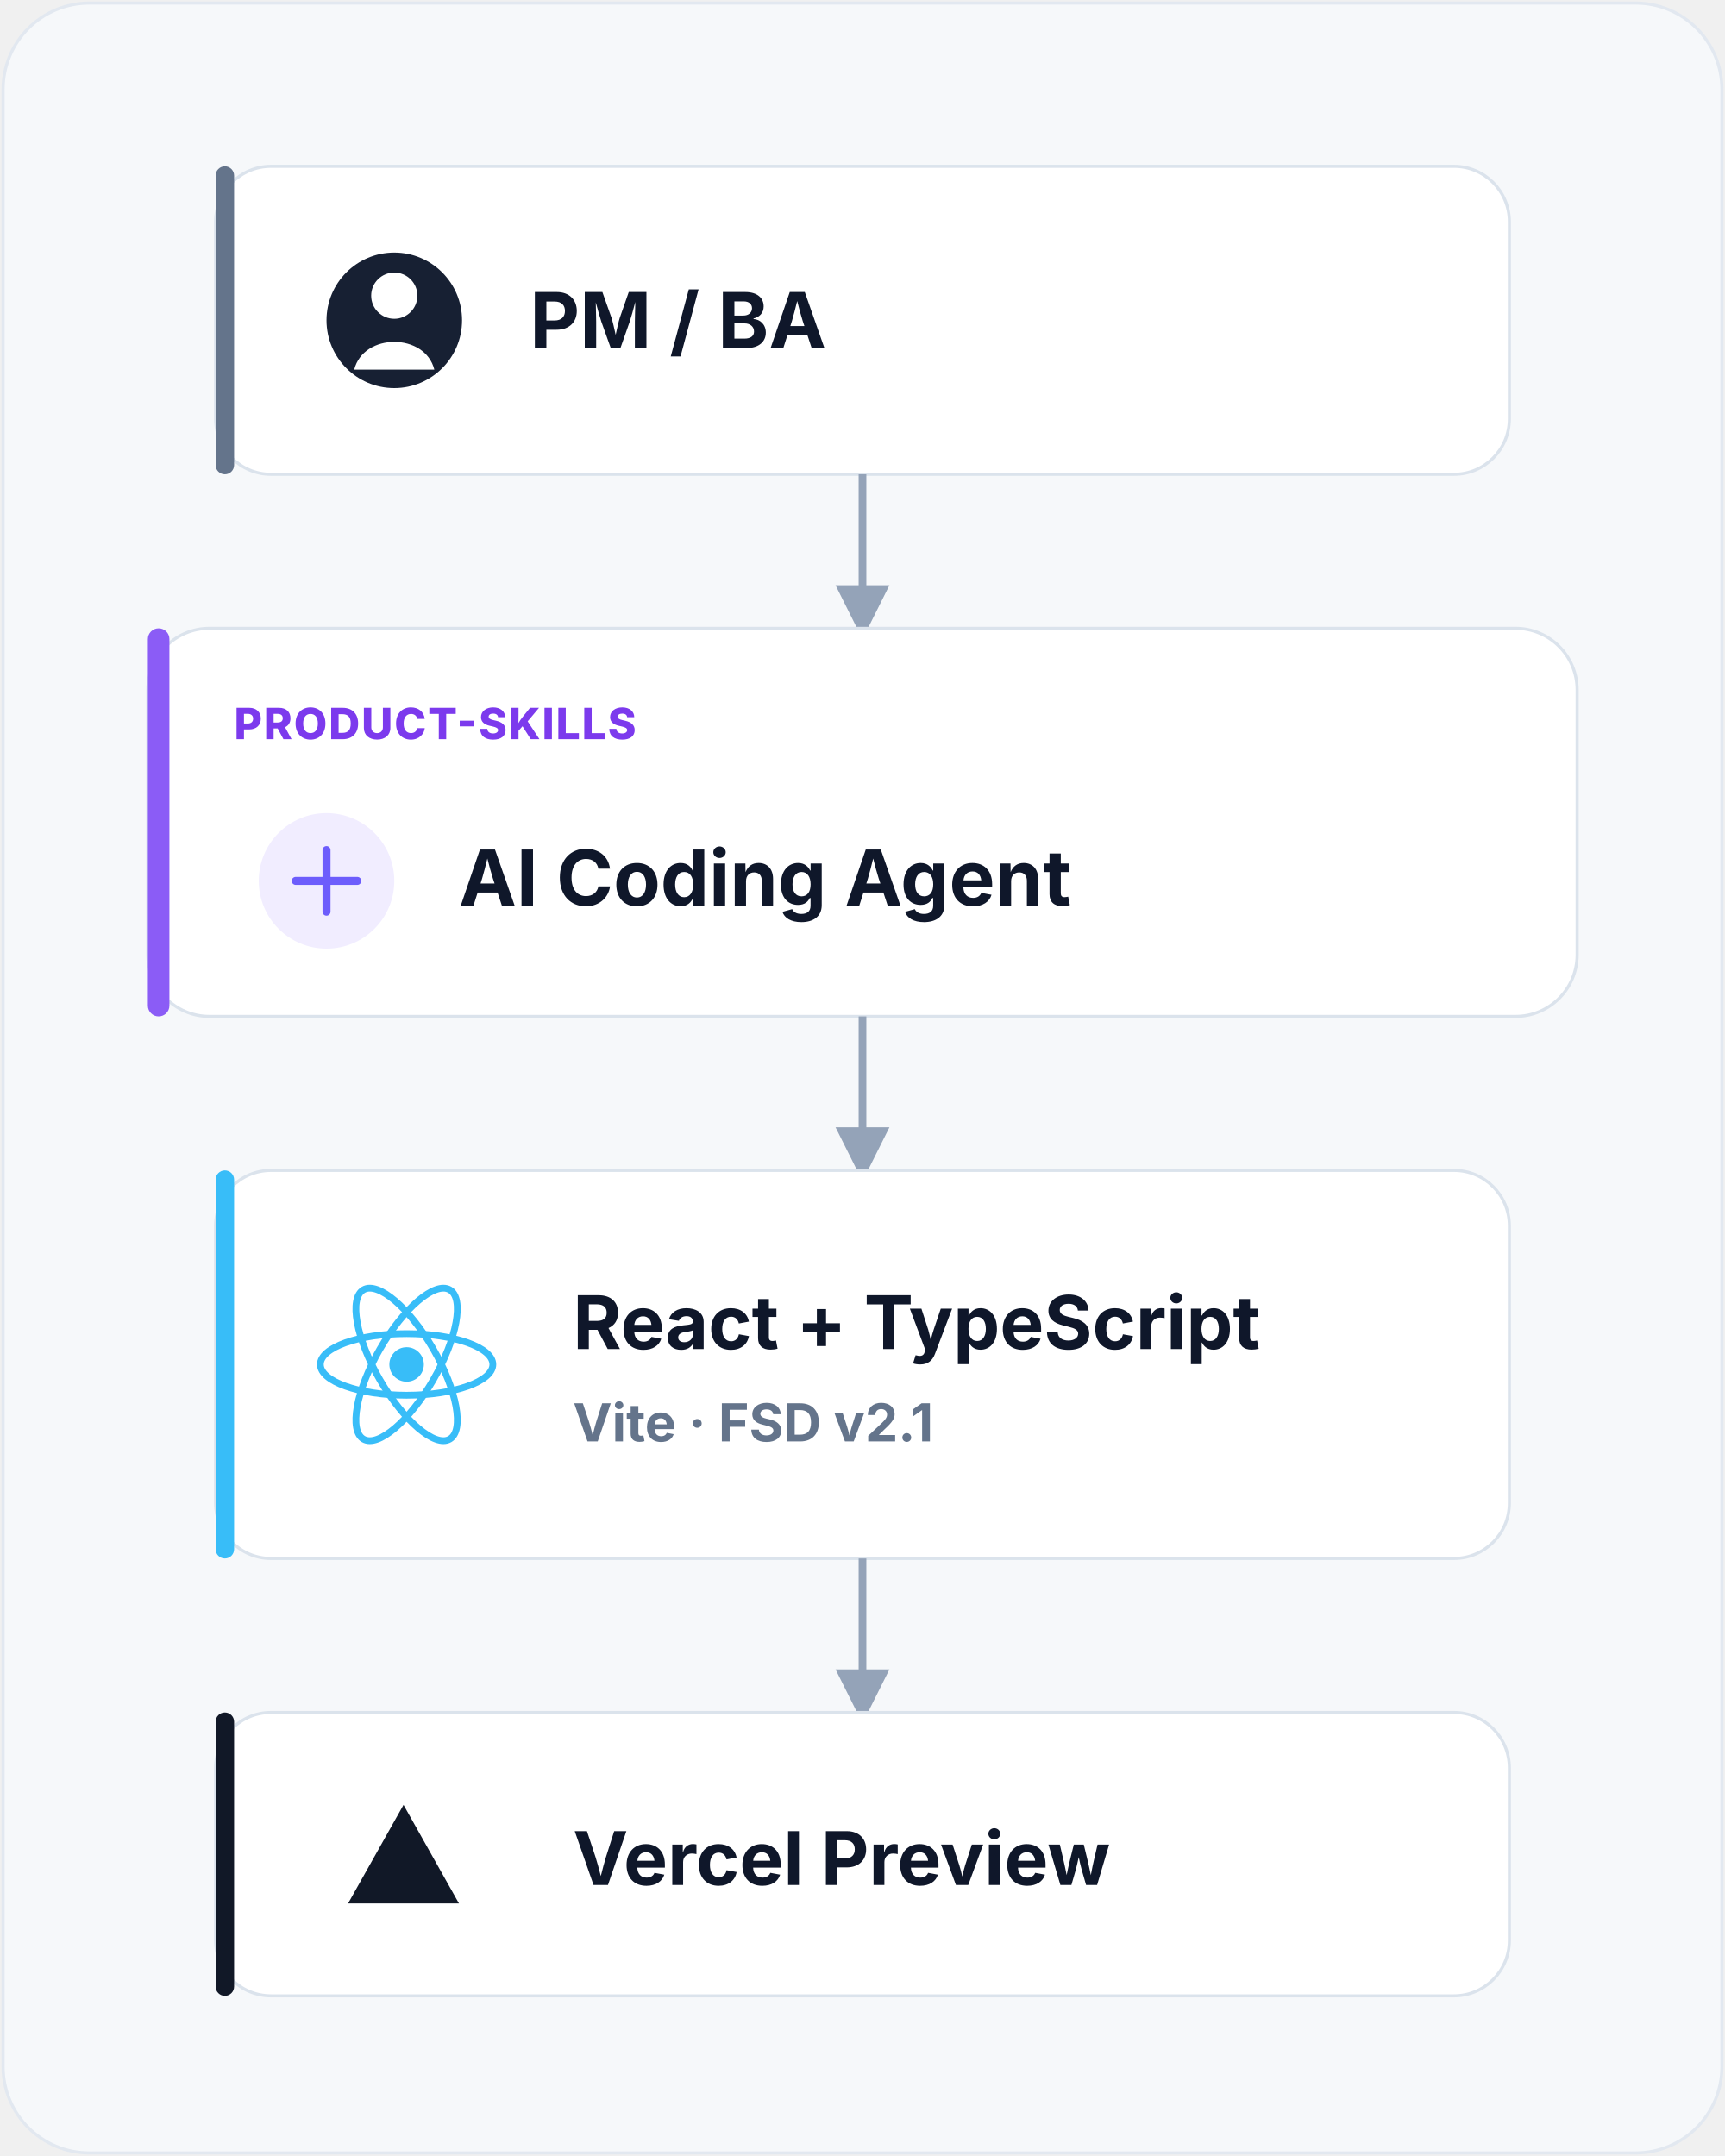
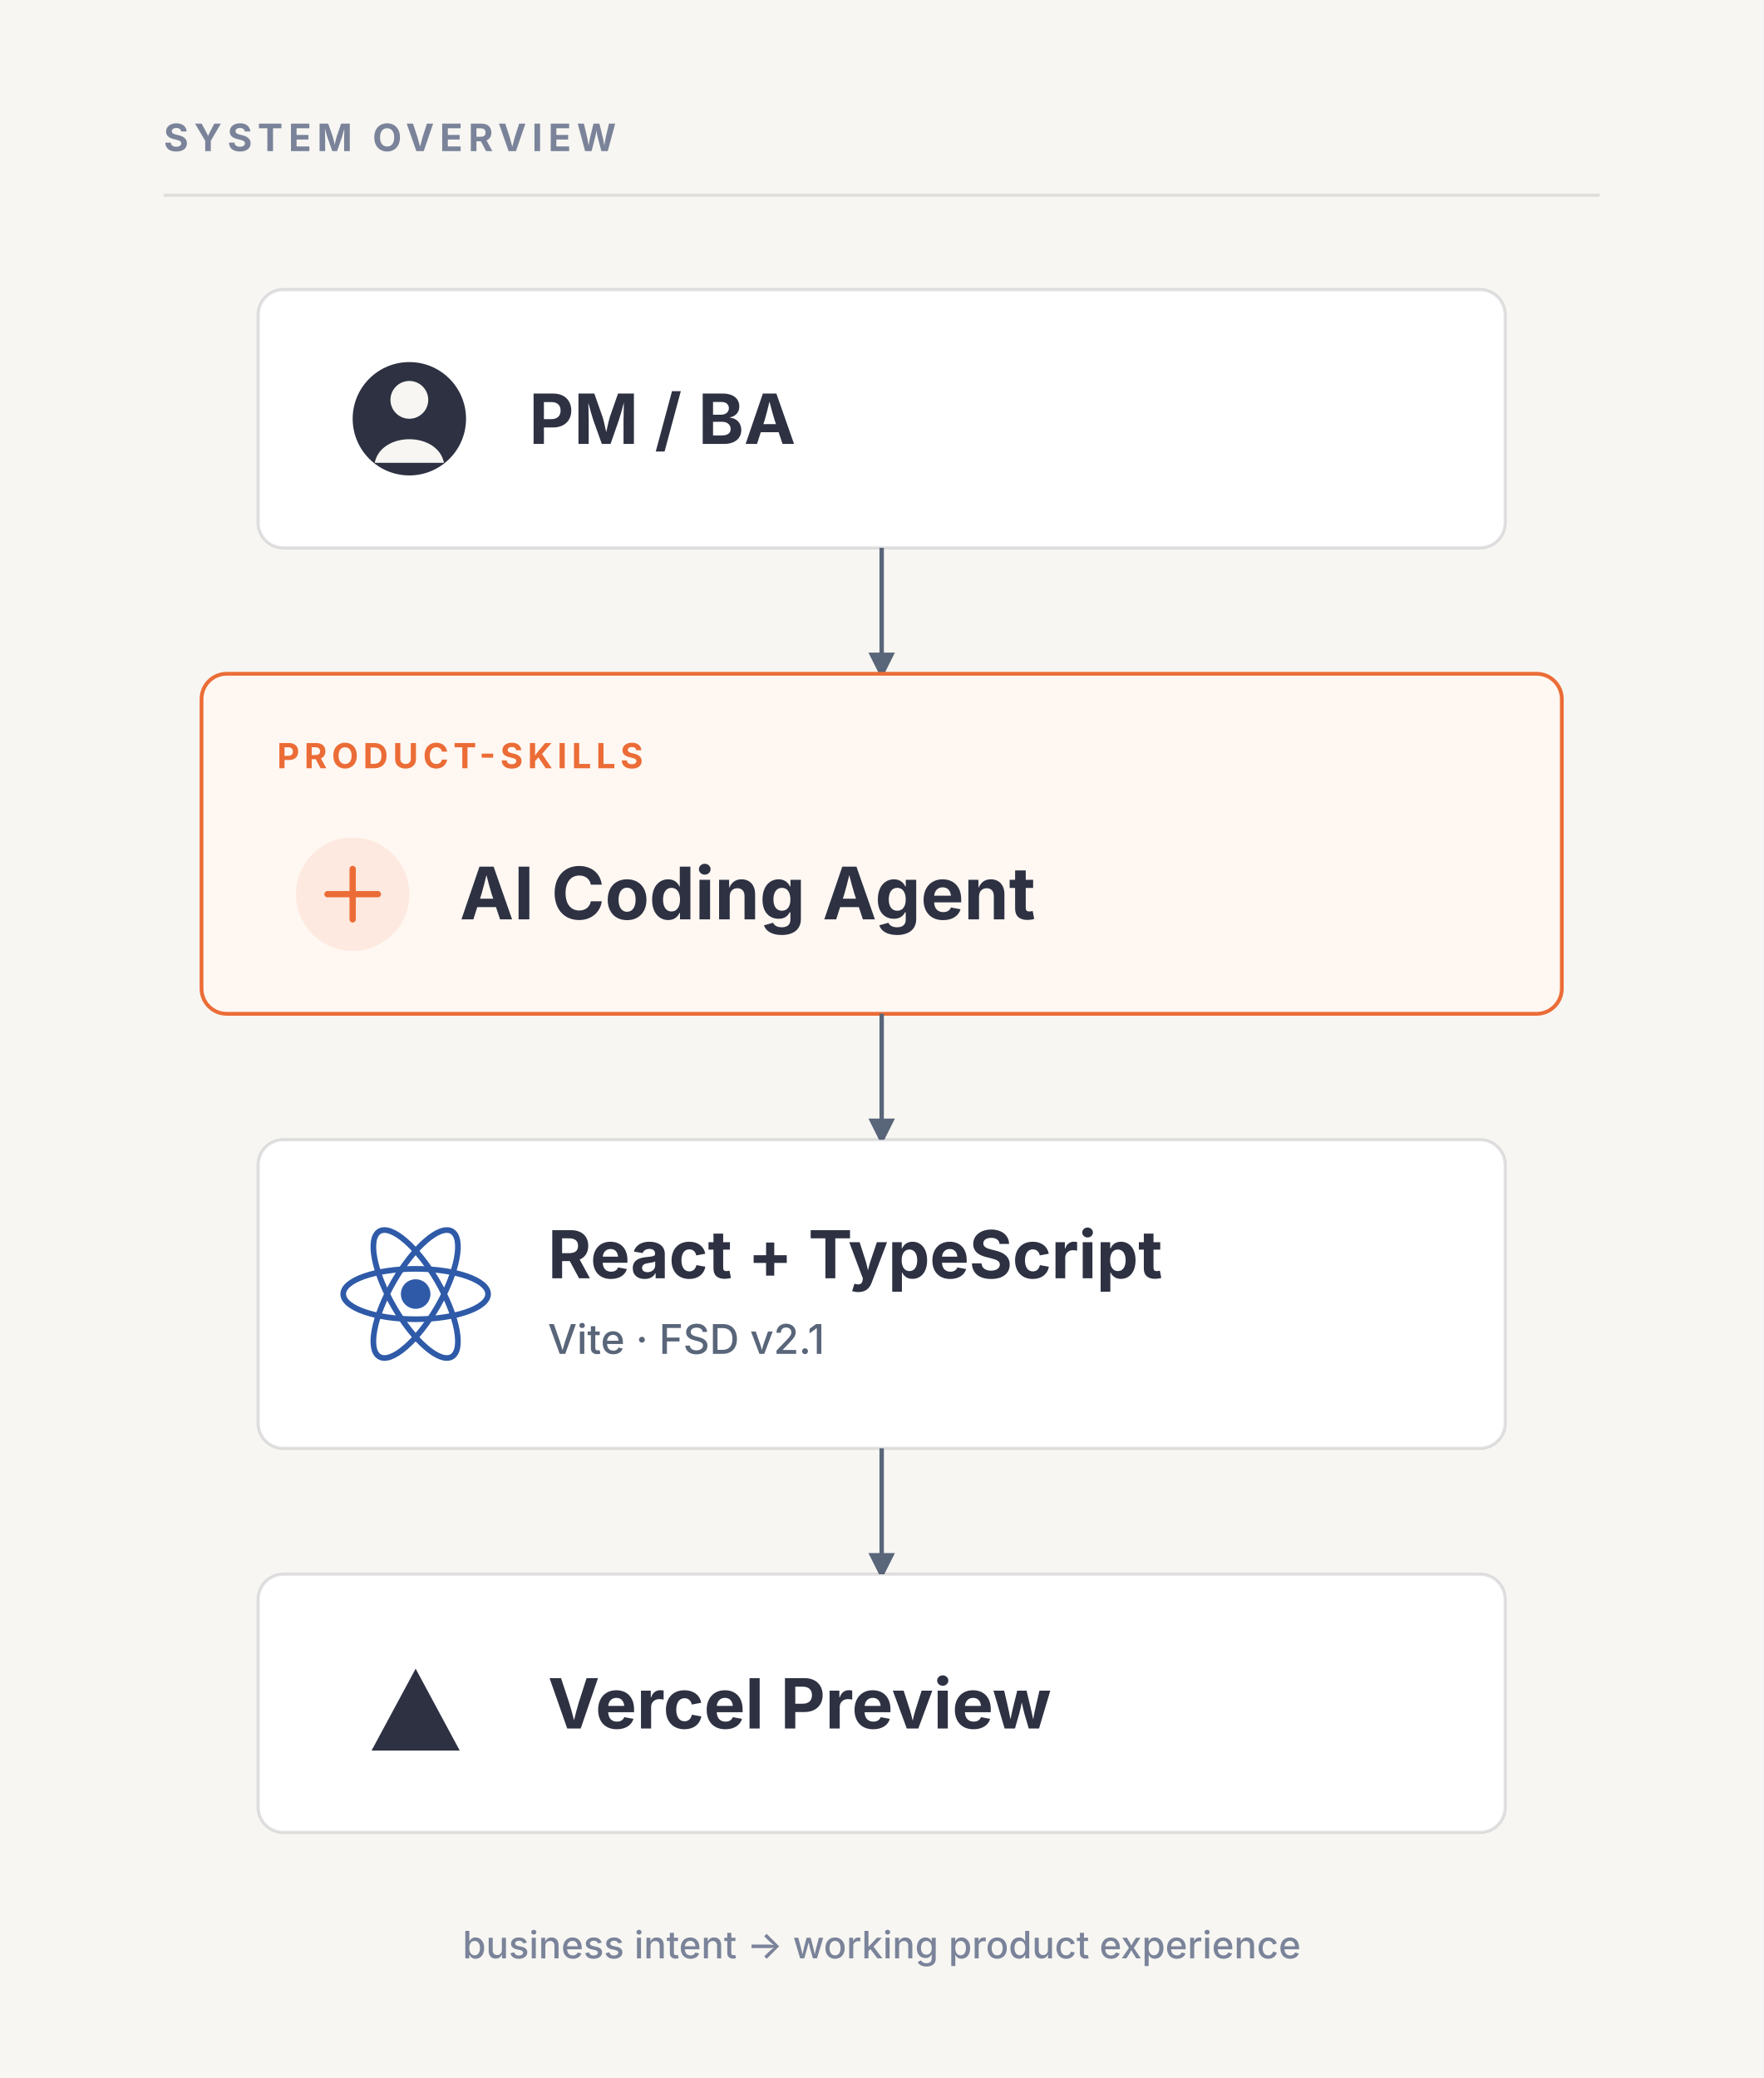
- <svg xmlns="http://www.w3.org/2000/svg" width="560" height="700" viewBox="0 0 560 700" role="img" aria-labelledby="title desc">
+ <svg xmlns="http://www.w3.org/2000/svg" width="560" height="660" viewBox="0 0 560 660" role="img" aria-labelledby="title desc">
  <defs>
-     <marker id="arrow" viewBox="0 0 10 10" refX="8" refY="5" markerWidth="7" markerHeight="7" orient="auto">
-       <path d="M0 0 L10 5 L0 10 Z" fill="#94a3b8" />
+     <marker id="arrow" viewBox="0 0 10 10" refX="8" refY="5" markerWidth="6" markerHeight="6" orient="auto">
+       <path d="M0 0 L10 5 L0 10 Z" fill="#596579" />
    </marker>
  </defs>
-   <rect x="1" y="1" width="558" height="698" rx="28" fill="#f6f8fa" stroke="#e2e8f0" />
-   <g font-family="system-ui,-apple-system,BlinkMacSystemFont,Segoe UI,sans-serif" fill="#0f172a">
-     <g transform="translate(70 54)">
-       <rect width="420" height="100" rx="18" fill="#ffffff" stroke="#dbe3ec" />
-       <rect x="0" y="0" width="6" height="100" rx="3" fill="#64748b" />
-       <circle cx="58" cy="50" r="22" fill="#172033" />
-       <circle cx="58" cy="42" r="7.5" fill="#ffffff" />
-       <path d="M45 66c3-12 23-12 26 0" fill="#ffffff" />
-       <text x="102" y="59" font-size="25" font-weight="700">PM / BA</text>
+   <rect width="560" height="660" fill="#f7f6f2" />
+   <g font-family="system-ui,-apple-system,BlinkMacSystemFont,Segoe UI,sans-serif" fill="#2d3142">
+     <text x="52" y="48" font-size="12" font-weight="700" letter-spacing="1.8" fill="#7a8399">SYSTEM OVERVIEW</text>
+     <line x1="52" y1="62" x2="508" y2="62" stroke="#2d3142" stroke-opacity=".12" />
+     <g transform="translate(82 92)">
+       <rect width="396" height="82" rx="8" fill="#ffffff" stroke="#2d3142" stroke-opacity=".14" />
+       <circle cx="48" cy="41" r="18" fill="#2d3142" />
+       <circle cx="48" cy="35" r="6" fill="#f7f6f2" />
+       <path d="M37 55c2-10 20-10 22 0" fill="#f7f6f2" />
+       <text x="86" y="49" font-size="22" font-weight="650">PM / BA</text>
    </g>
-     <path d="M280 154V204" stroke="#94a3b8" stroke-width="2.5" fill="none" marker-end="url(#arrow)" />
-     <g transform="translate(48 204)">
-       <rect width="464" height="126" rx="20" fill="#ffffff" stroke="#dbe3ec" />
-       <rect x="0" y="0" width="7" height="126" rx="3.5" fill="#8b5cf6" />
-       <text x="28" y="36" font-size="14" font-weight="800" letter-spacing=".5" fill="#7c3aed">PRODUCT-SKILLS</text>
-       <circle cx="58" cy="82" r="22" fill="#f1edff" />
-       <path d="M48 82h20M58 72v20" stroke="#6d5dfc" stroke-width="2.6" stroke-linecap="round" />
-       <text x="101" y="90" font-size="25" font-weight="720">AI Coding Agent</text>
+     <path d="M280 174V214" stroke="#596579" stroke-width="1.4" fill="none" marker-end="url(#arrow)" />
+     <g transform="translate(64 214)">
+       <rect width="432" height="108" rx="8" fill="#fff7f2" stroke="#eb6c36" stroke-width="1.2" />
+       <text x="24" y="30" font-size="11" font-weight="750" letter-spacing="1.5" fill="#eb6c36">PRODUCT-SKILLS</text>
+       <circle cx="48" cy="70" r="18" fill="#eb6c36" fill-opacity=".10" />
+       <path d="M40 70h16M48 62v16" stroke="#eb6c36" stroke-width="2" stroke-linecap="round" />
+       <text x="82" y="78" font-size="23" font-weight="650">AI Coding Agent</text>
    </g>
-     <path d="M280 330V380" stroke="#94a3b8" stroke-width="2.5" fill="none" marker-end="url(#arrow)" />
-     <g transform="translate(70 380)">
-       <rect width="420" height="126" rx="18" fill="#ffffff" stroke="#dbe3ec" />
-       <rect x="0" y="0" width="6" height="126" rx="3" fill="#38bdf8" />
-       <g transform="translate(62 63)" stroke="#38bdf8" fill="none" stroke-width="2.2">
-         <ellipse rx="28" ry="10" />
-         <ellipse rx="28" ry="10" transform="rotate(60)" />
-         <ellipse rx="28" ry="10" transform="rotate(120)" />
-         <circle r="4.5" fill="#38bdf8" />
+     <path d="M280 322V362" stroke="#596579" stroke-width="1.4" fill="none" marker-end="url(#arrow)" />
+     <g transform="translate(82 362)">
+       <rect width="396" height="98" rx="8" fill="#ffffff" stroke="#2d3142" stroke-opacity=".14" />
+       <g transform="translate(50 49)" stroke="#2e5aa8" fill="none" stroke-width="1.8">
+         <ellipse rx="23" ry="8" />
+         <ellipse rx="23" ry="8" transform="rotate(60)" />
+         <ellipse rx="23" ry="8" transform="rotate(120)" />
+         <circle r="3.8" fill="#2e5aa8" />
      </g>
-       <text x="116" y="58" font-size="24" font-weight="720">React + TypeScript</text>
-       <text x="116" y="88" font-size="17" font-weight="650" fill="#64748b">Vite · FSD v2.1</text>
+       <text x="92" y="44" font-size="21" font-weight="650">React + TypeScript</text>
+       <text x="92" y="68" font-size="13" font-weight="550" fill="#596579">Vite · FSD v2.1</text>
    </g>
-     <path d="M280 506V556" stroke="#94a3b8" stroke-width="2.5" fill="none" marker-end="url(#arrow)" />
-     <g transform="translate(70 556)">
-       <rect width="420" height="92" rx="18" fill="#ffffff" stroke="#dbe3ec" />
-       <rect x="0" y="0" width="6" height="92" rx="3" fill="#111827" />
-       <path d="M43 62L61 30l18 32Z" fill="#111827" />
-       <text x="116" y="56" font-size="24" font-weight="720">Vercel Preview</text>
+     <path d="M280 460V500" stroke="#596579" stroke-width="1.4" fill="none" marker-end="url(#arrow)" />
+     <g transform="translate(82 500)">
+       <rect width="396" height="82" rx="8" fill="#ffffff" stroke="#2d3142" stroke-opacity=".14" />
+       <path d="M36 56L50 30l14 26Z" fill="#2d3142" />
+       <text x="92" y="49" font-size="22" font-weight="650">Vercel Preview</text>
    </g>
+     <text x="280" y="622" text-anchor="middle" font-size="12" font-weight="550" fill="#7a8399">business intent → working product experience</text>
  </g>
</svg>
